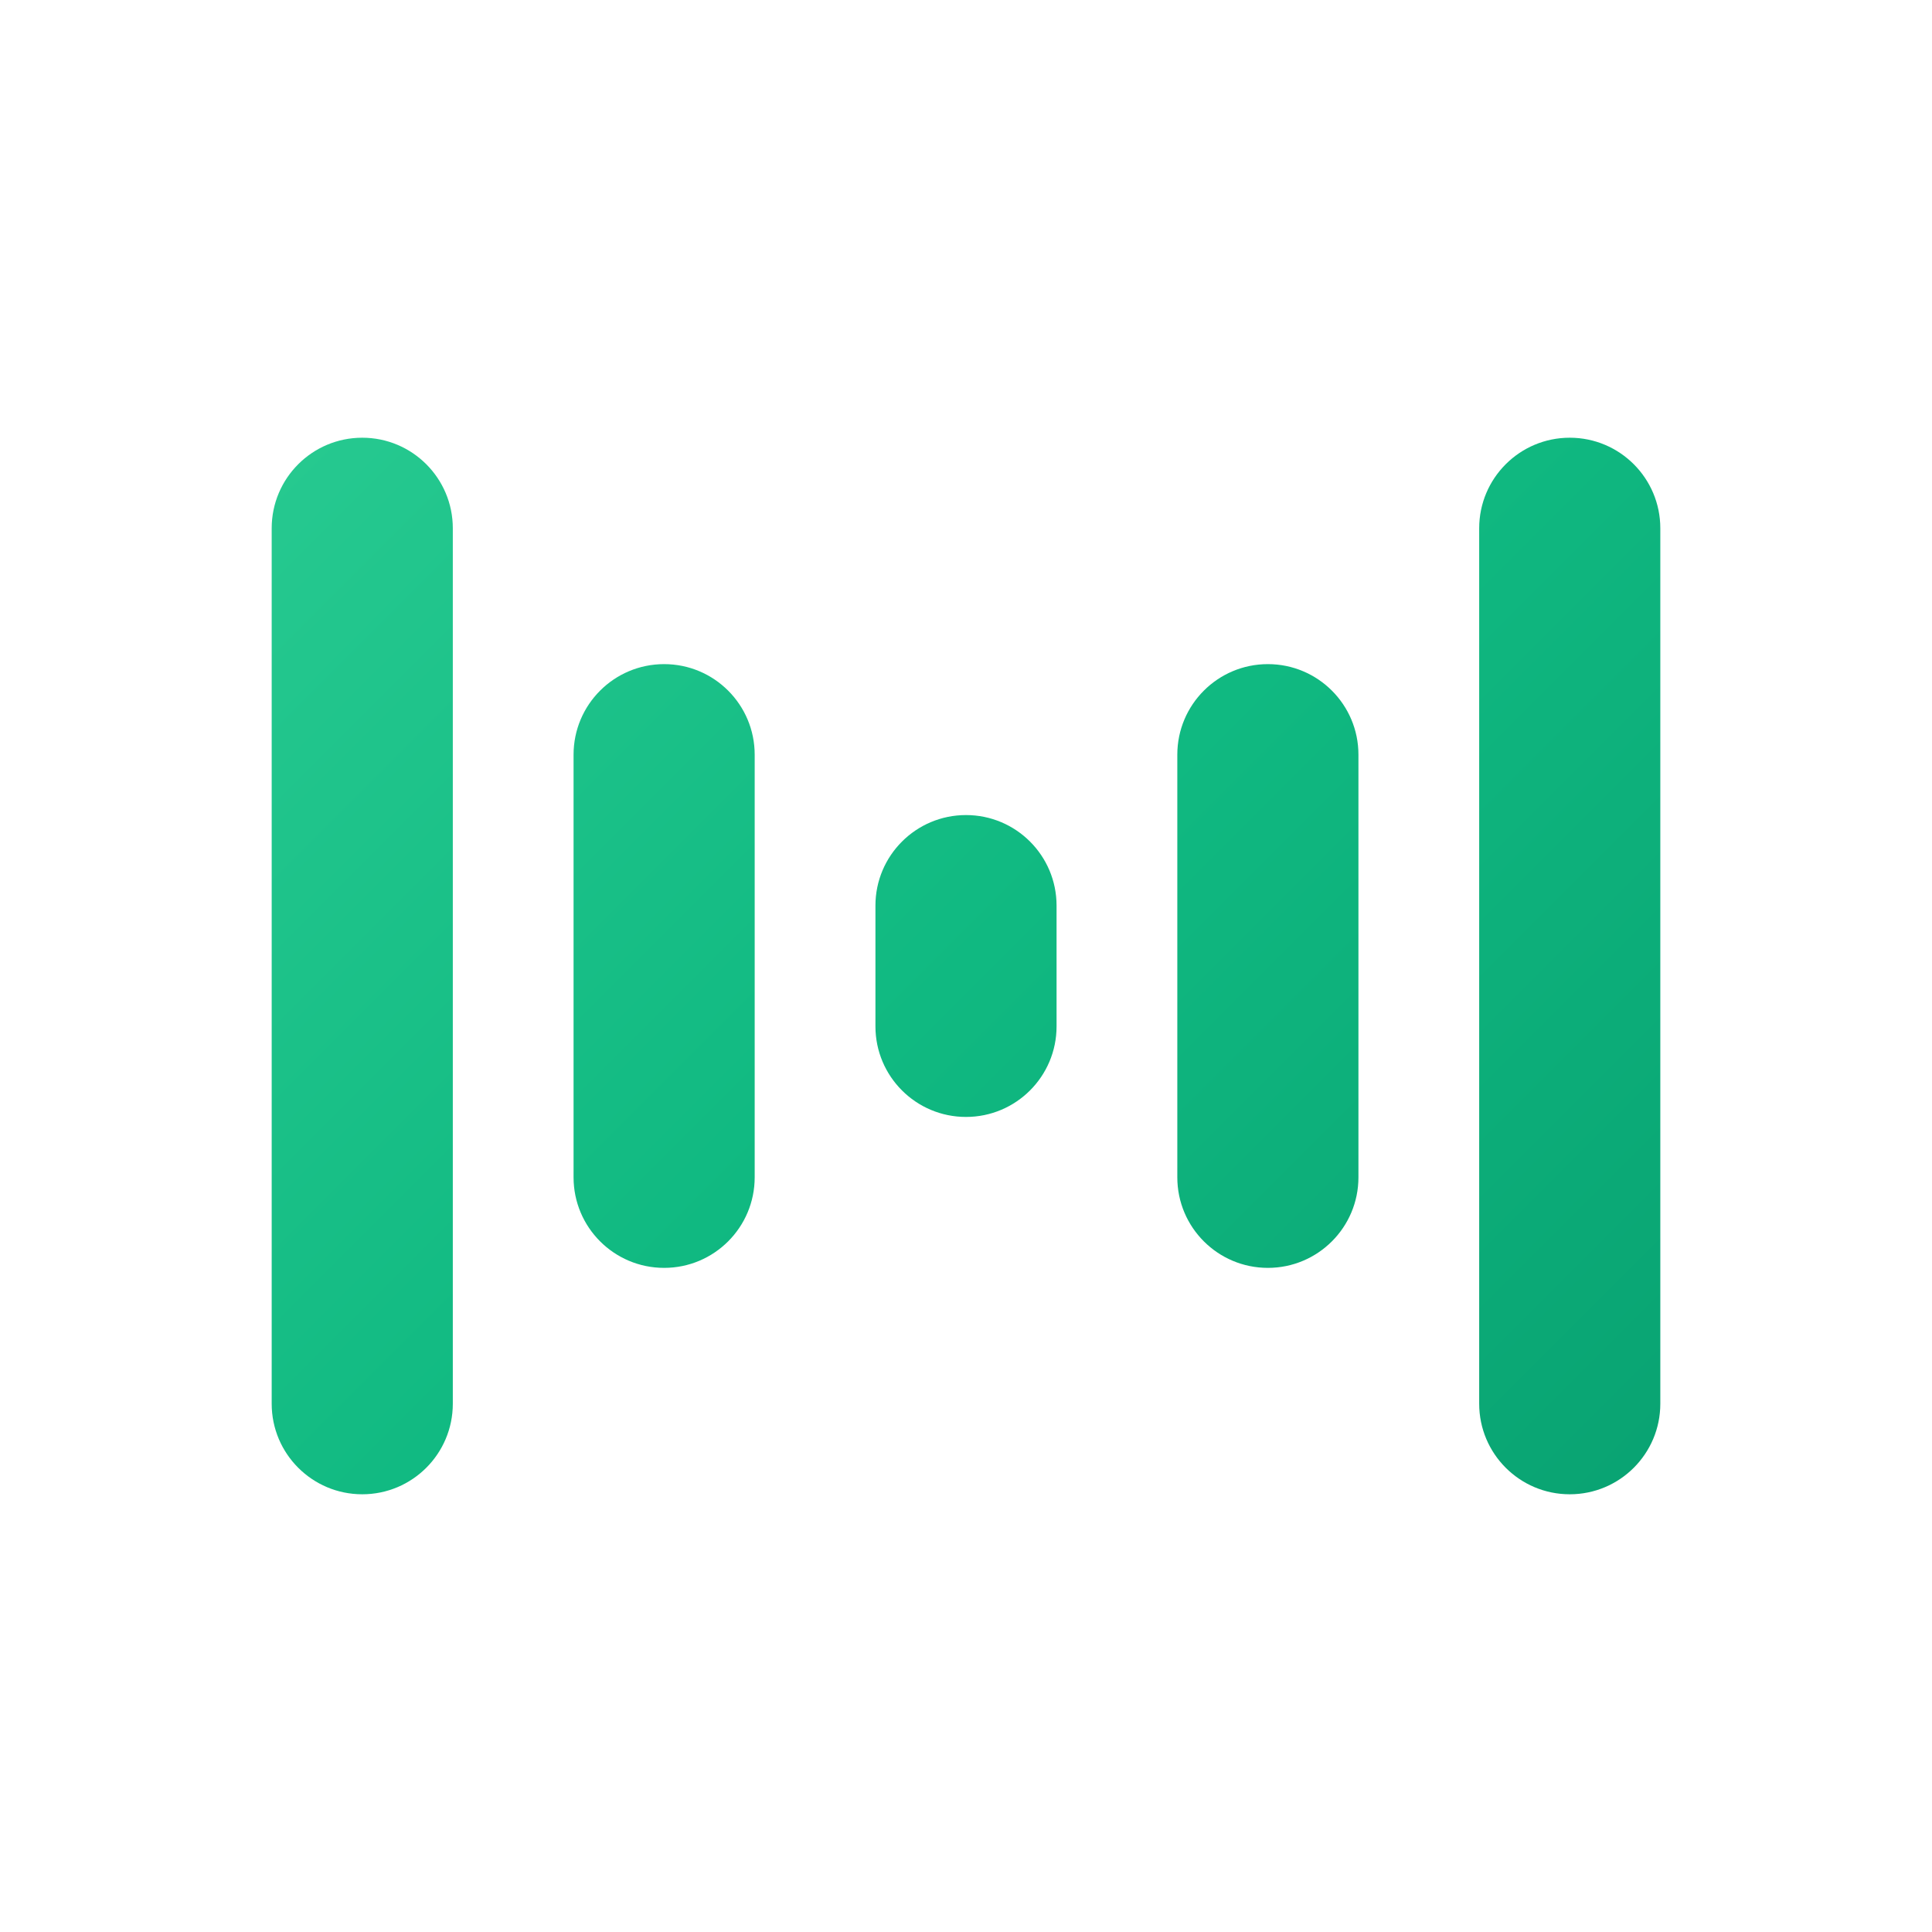
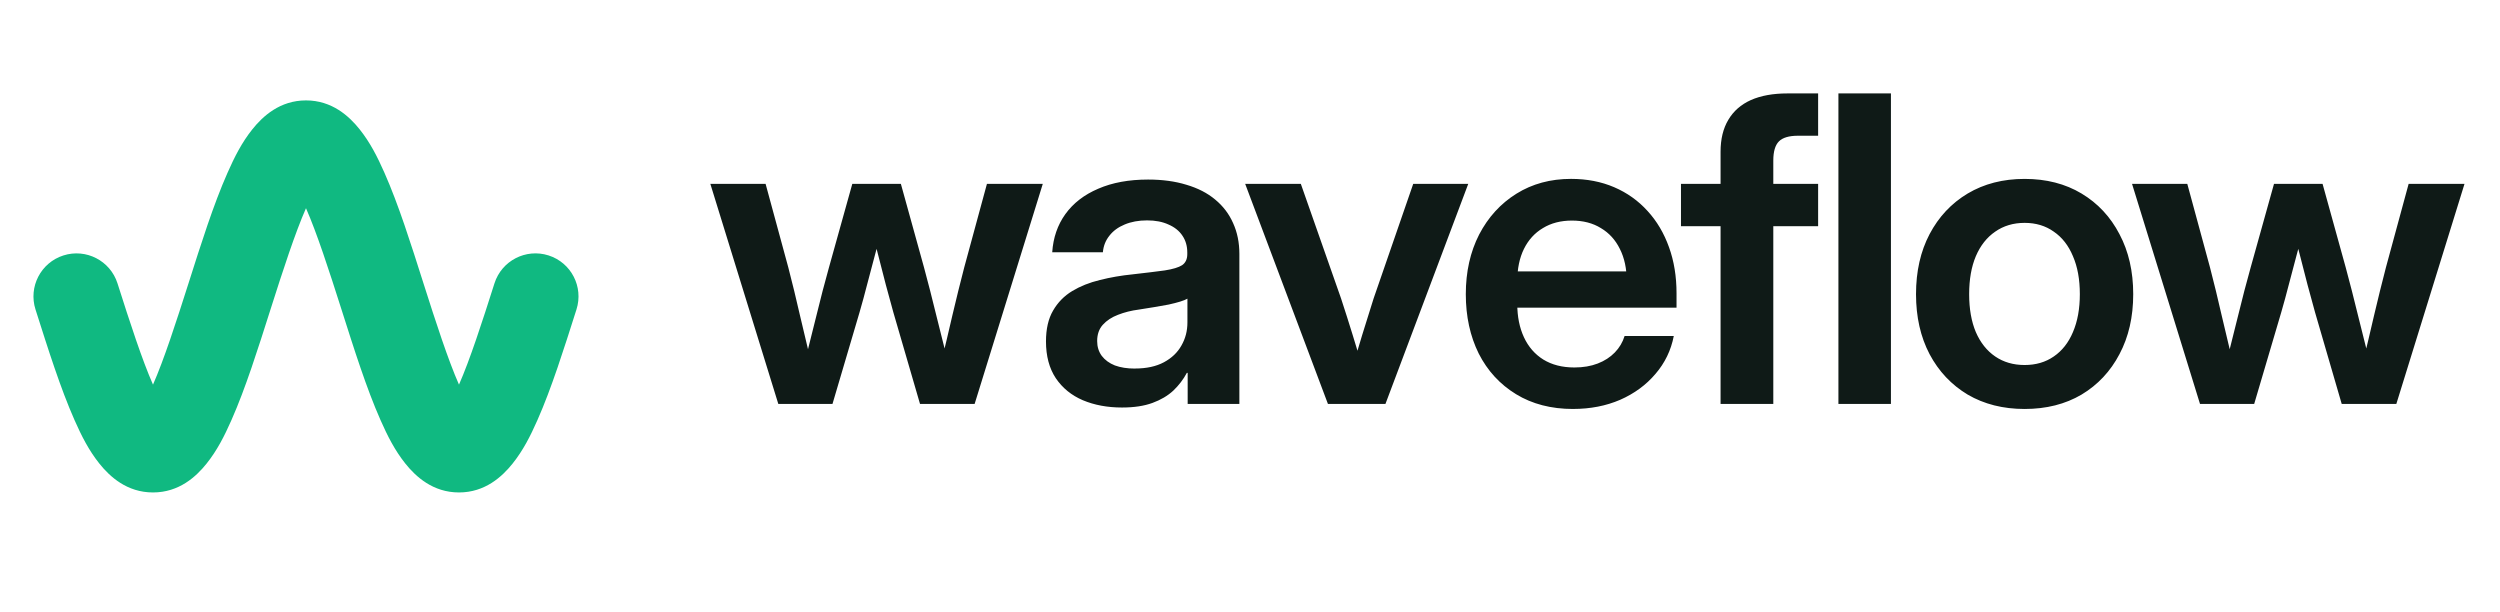
- <svg xmlns="http://www.w3.org/2000/svg" width="256" height="256" viewBox="0 0 256 256" fill="none">
-   <defs>
-     <linearGradient id="waveflowGrad" x1="0" y1="0" x2="256" y2="256" gradientUnits="userSpaceOnUse">
-       <stop stop-color="#34D399" />
-       <stop offset="0.5" stop-color="#10B981" />
-       <stop offset="1" stop-color="#059669" />
-     </linearGradient>
-   </defs>
-   <rect x="36" y="58" width="24" height="140" rx="12" fill="url(#waveflowGrad)" />
-   <rect x="76" y="88" width="24" height="80" rx="12" fill="url(#waveflowGrad)" />
-   <rect x="116" y="108" width="24" height="40" rx="12" fill="url(#waveflowGrad)" />
-   <rect x="156" y="88" width="24" height="80" rx="12" fill="url(#waveflowGrad)" />
-   <rect x="196" y="58" width="24" height="140" rx="12" fill="url(#waveflowGrad)" />
+ <svg xmlns="http://www.w3.org/2000/svg" viewBox="0 0 1045.79 256" width="1045.79" height="256" role="img" aria-labelledby="t">
+   <g id="symbol">
+     <path fill="#10B981" d="m 128,42 c -10.9,0 -18.06,6.61 -22.45,12.11 -4.39,5.5 -7.42,11.48 -10.37,18.16 C 89.27,85.63 84.13,101.93 78.85,118.54 73.61,135.01 68.55,150.56 64,160.9 59.45,150.56 54.39,135.01 49.15,118.54 A 18 18 0 0 0 26.54,106.85 18 18 0 0 0 14.85,129.46 c 5.29,16.62 10.42,32.91 16.33,46.28 2.95,6.68 5.98,12.65 10.37,18.16 C 45.94,199.39 53.1,206 64,206 c 10.9,0 18.06,-6.61 22.45,-12.11 4.39,-5.5 7.42,-11.48 10.37,-18.16 C 102.73,162.37 107.87,146.07 113.15,129.46 118.39,112.99 123.45,97.44 128,87.1 c 4.55,10.34 9.61,25.89 14.85,42.36 5.29,16.62 10.42,32.91 16.33,46.28 2.95,6.68 5.98,12.65 10.37,18.16 C 173.94,199.39 181.1,206 192,206 c 10.9,0 18.06,-6.61 22.45,-12.11 4.39,-5.5 7.42,-11.48 10.37,-18.16 5.91,-13.36 11.04,-29.66 16.33,-46.28 a 18 18 0 0 0 -11.7,-22.61 18 18 0 0 0 -22.61,11.7 C 201.61,135.01 196.55,150.56 192,160.9 187.45,150.56 182.39,135.01 177.15,118.54 171.87,101.93 166.73,85.63 160.82,72.27 157.87,65.59 154.84,59.62 150.45,54.11 146.06,48.61 138.9,42 128,42 Z" />
+   </g>
+   <g id="wordmark">
+     <path fill="#0F1A17" d="M 325.58,168.98 297.15,76.92 H 320.26 l 9.5,34.96 q 2.52,9.68 4.88,20.06 2.44,10.28 4.8,20.22 h -2.96 q 2.52,-9.94 5.06,-20.22 2.52,-10.38 5.23,-20.06 l 9.76,-34.96 h 20.32 l 9.68,34.96 q 2.62,9.68 5.14,20.06 2.52,10.28 5.06,20.22 h -3.14 q 2.44,-9.94 4.8,-20.22 2.44,-10.38 4.96,-20.06 l 9.5,-34.96 H 436.21 L 407.7,168.98 H 384.86 l -11.17,-38.37 q -1.57,-5.67 -3.14,-11.51 -1.57,-5.93 -3.05,-11.86 -1.49,-5.93 -3.05,-11.77 h 4.54 q -1.57,5.84 -3.14,11.77 -1.57,5.93 -3.14,11.86 -1.49,5.84 -3.14,11.51 L 348.24,168.98 Z m 143.78,1.49 q -9.15,0 -16.39,-3.05 -7.15,-3.05 -11.33,-9.24 -4.09,-6.19 -4.09,-15.34 0,-7.84 2.96,-12.9 2.96,-5.14 8.02,-8.19 5.06,-3.05 11.59,-4.62 6.54,-1.65 13.61,-2.36 8.55,-0.96 13.51,-1.65 5.06,-0.79 7.24,-2.18 2.18,-1.49 2.18,-4.62 v -0.7 q 0,-4.01 -2,-6.98 -2,-3.05 -5.84,-4.71 -3.75,-1.74 -8.98,-1.74 -5.32,0 -9.42,1.74 -4.01,1.65 -6.37,4.71 -2.36,2.96 -2.7,6.89 h -21.19 q 0.61,-9.15 5.49,-15.95 4.96,-6.89 13.77,-10.64 8.81,-3.83 20.83,-3.83 8.98,0 16.05,2.18 7.15,2.1 12.03,6.19 4.96,4.09 7.5,9.86 2.62,5.75 2.62,12.9 V 168.98 H 496.82 v -12.99 h -0.35 q -2.18,4.09 -5.67,7.42 -3.49,3.23 -8.71,5.14 -5.23,1.92 -12.73,1.92 z m 5.4,-16.31 q 7.24,0 12.12,-2.62 4.88,-2.62 7.32,-6.98 2.52,-4.36 2.52,-9.68 v -9.94 q -1.05,0.61 -3.05,1.23 -2,0.61 -4.8,1.23 -2.7,0.52 -5.93,1.05 -3.14,0.52 -6.54,1.05 -4.71,0.61 -8.71,2.18 -3.93,1.49 -6.37,4.19 -2.36,2.62 -2.36,6.8 0,3.57 1.92,6.19 2,2.62 5.49,4.01 3.57,1.31 8.37,1.31 z M 555.5,168.98 520.88,76.92 h 23.28 l 16.83,47.95 q 2.52,7.68 4.88,15.34 2.36,7.58 4.62,15.17 h -5.23 q 2.26,-7.58 4.54,-15.17 2.36,-7.68 4.8,-15.34 l 16.57,-47.95 h 23.02 L 579.55,168.98 Z m 102.57,2.1 q -13.77,0 -23.89,-6.19 -10.12,-6.19 -15.61,-17 -5.4,-10.9 -5.4,-24.84 0,-14.03 5.58,-24.94 5.67,-10.9 15.61,-17.09 9.94,-6.19 22.84,-6.19 9.94,0 18.05,3.49 8.11,3.49 13.95,9.94 5.84,6.37 8.98,15.17 3.14,8.71 3.14,19.27 v 6.01 h -79.42 v -15.17 h 68.45 l -9.86,4.09 q 0,-7.84 -2.88,-13.51 -2.79,-5.67 -7.94,-8.71 -5.06,-3.14 -12.12,-3.14 -6.98,0 -12.12,3.14 -5.14,3.05 -7.94,8.71 -2.79,5.67 -2.79,13.51 v 9.5 q 0,7.94 2.79,13.95 2.79,6.01 8.11,9.33 5.4,3.31 12.99,3.31 5.49,0 9.76,-1.65 4.27,-1.65 7.15,-4.62 2.88,-2.96 4.09,-6.89 h 20.58 q -1.74,8.98 -7.68,15.87 -5.84,6.89 -14.74,10.81 -8.89,3.83 -19.7,3.83 z m 102.48,-94.16 v 17.7 H 703.18 V 76.92 Z M 719.74,168.98 V 63.49 q 0,-7.94 3.23,-13.34 3.23,-5.49 9.42,-8.28 6.27,-2.79 15.34,-2.79 4.09,0 7.76,0 3.75,0 5.06,0 v 17.7 q -0.96,0 -3.83,0 -2.79,0 -4.62,0 -5.58,0 -7.94,2.36 -2.36,2.36 -2.36,8.02 V 168.98 Z M 791.01,39.08 V 168.98 H 769.04 V 39.08 Z m 55.92,132 q -13.51,0 -23.81,-6.01 -10.2,-6.11 -15.95,-16.92 -5.67,-10.81 -5.67,-25.1 0,-14.3 5.67,-25.1 5.75,-10.9 15.95,-17 10.28,-6.11 23.81,-6.11 13.61,0 23.81,6.11 10.2,6.11 15.87,17 5.75,10.81 5.75,25.1 0,14.3 -5.75,25.1 -5.67,10.81 -15.87,16.92 -10.2,6.01 -23.81,6.01 z m 0,-18.39 q 7.06,0 12.2,-3.57 5.23,-3.57 8.02,-10.2 2.88,-6.71 2.88,-15.87 0,-9.24 -2.88,-15.87 -2.79,-6.71 -8.02,-10.28 -5.14,-3.67 -12.2,-3.67 -7.06,0 -12.3,3.67 -5.23,3.57 -8.11,10.28 -2.79,6.63 -2.79,15.87 0,9.24 2.79,15.87 2.88,6.63 8.11,10.2 5.23,3.57 12.3,3.57 z M 920.3,168.98 891.87,76.92 h 23.11 l 9.5,34.96 q 2.52,9.68 4.88,20.06 2.44,10.28 4.8,20.22 h -2.96 q 2.52,-9.94 5.06,-20.22 2.52,-10.38 5.23,-20.06 l 9.76,-34.96 h 20.32 l 9.68,34.96 q 2.62,9.68 5.14,20.06 2.52,10.28 5.06,20.22 h -3.14 q 2.44,-9.94 4.8,-20.22 2.44,-10.38 4.96,-20.06 l 9.5,-34.96 h 23.37 L 1002.42,168.98 h -22.84 l -11.17,-38.37 q -1.57,-5.67 -3.14,-11.51 -1.57,-5.93 -3.05,-11.86 -1.49,-5.93 -3.05,-11.77 h 4.54 q -1.57,5.84 -3.14,11.77 -1.57,5.93 -3.14,11.86 -1.49,5.84 -3.14,11.51 L 942.96,168.98 Z" />
+   </g>
</svg>
